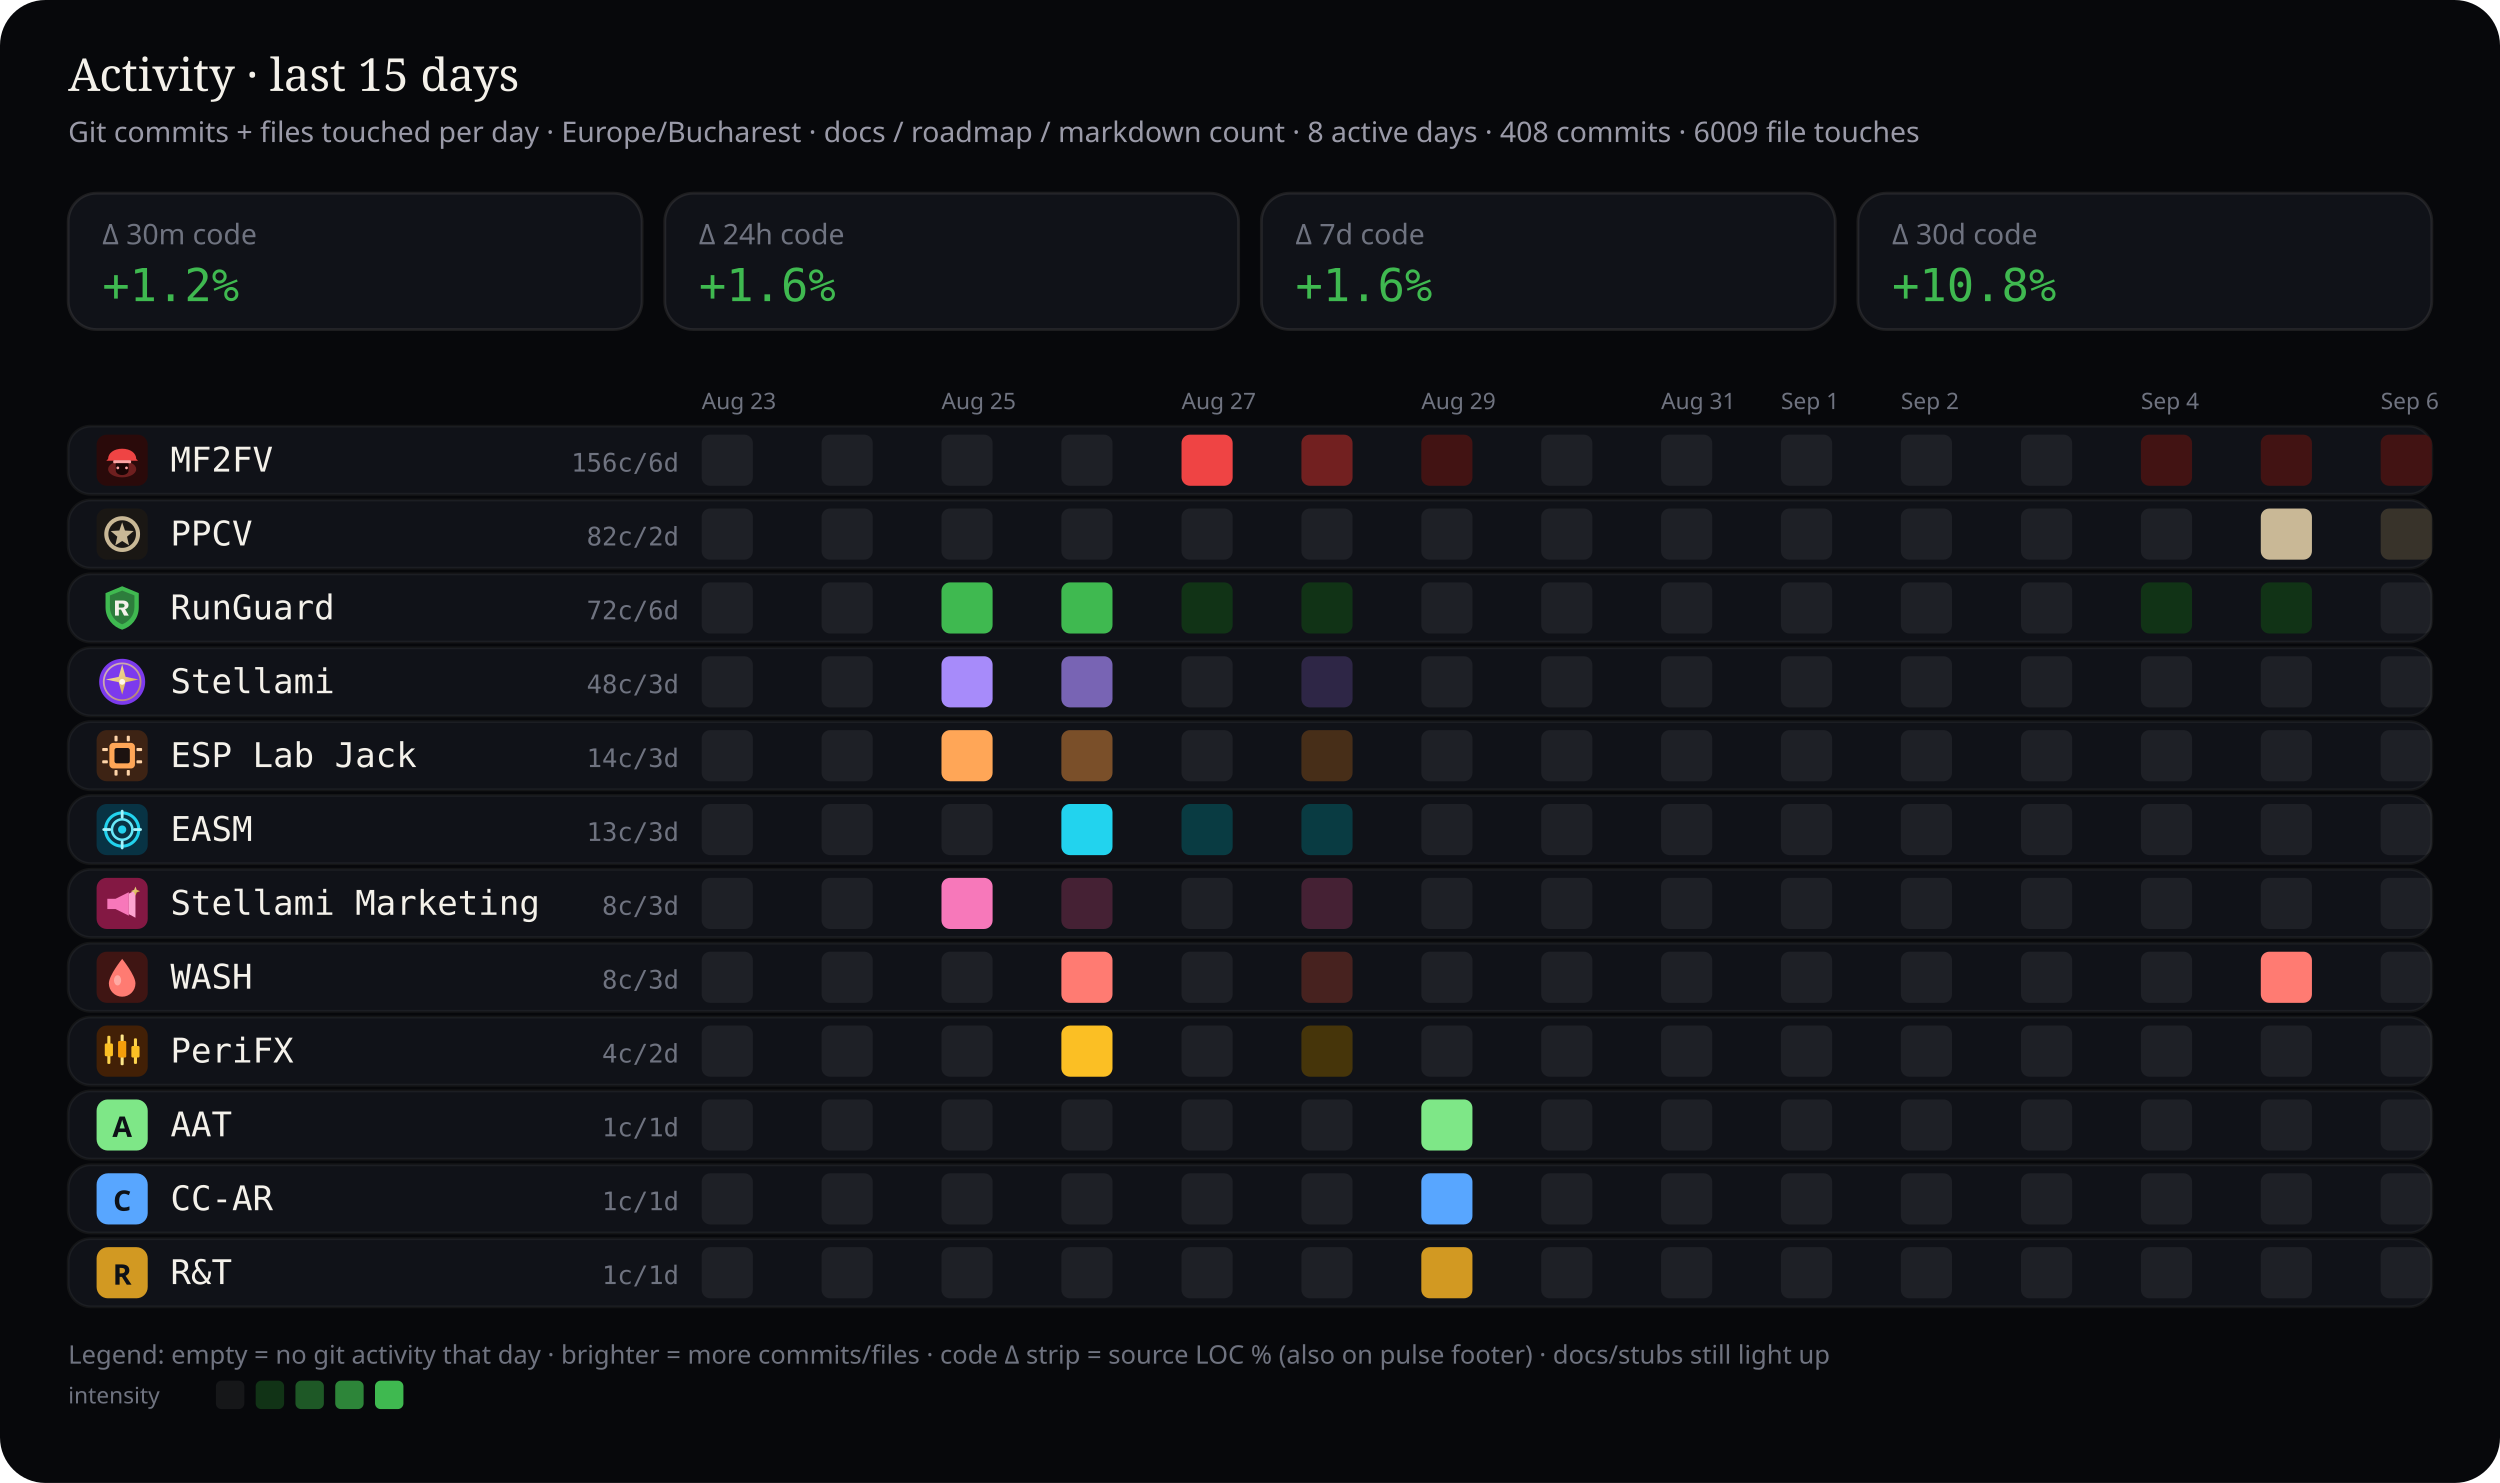
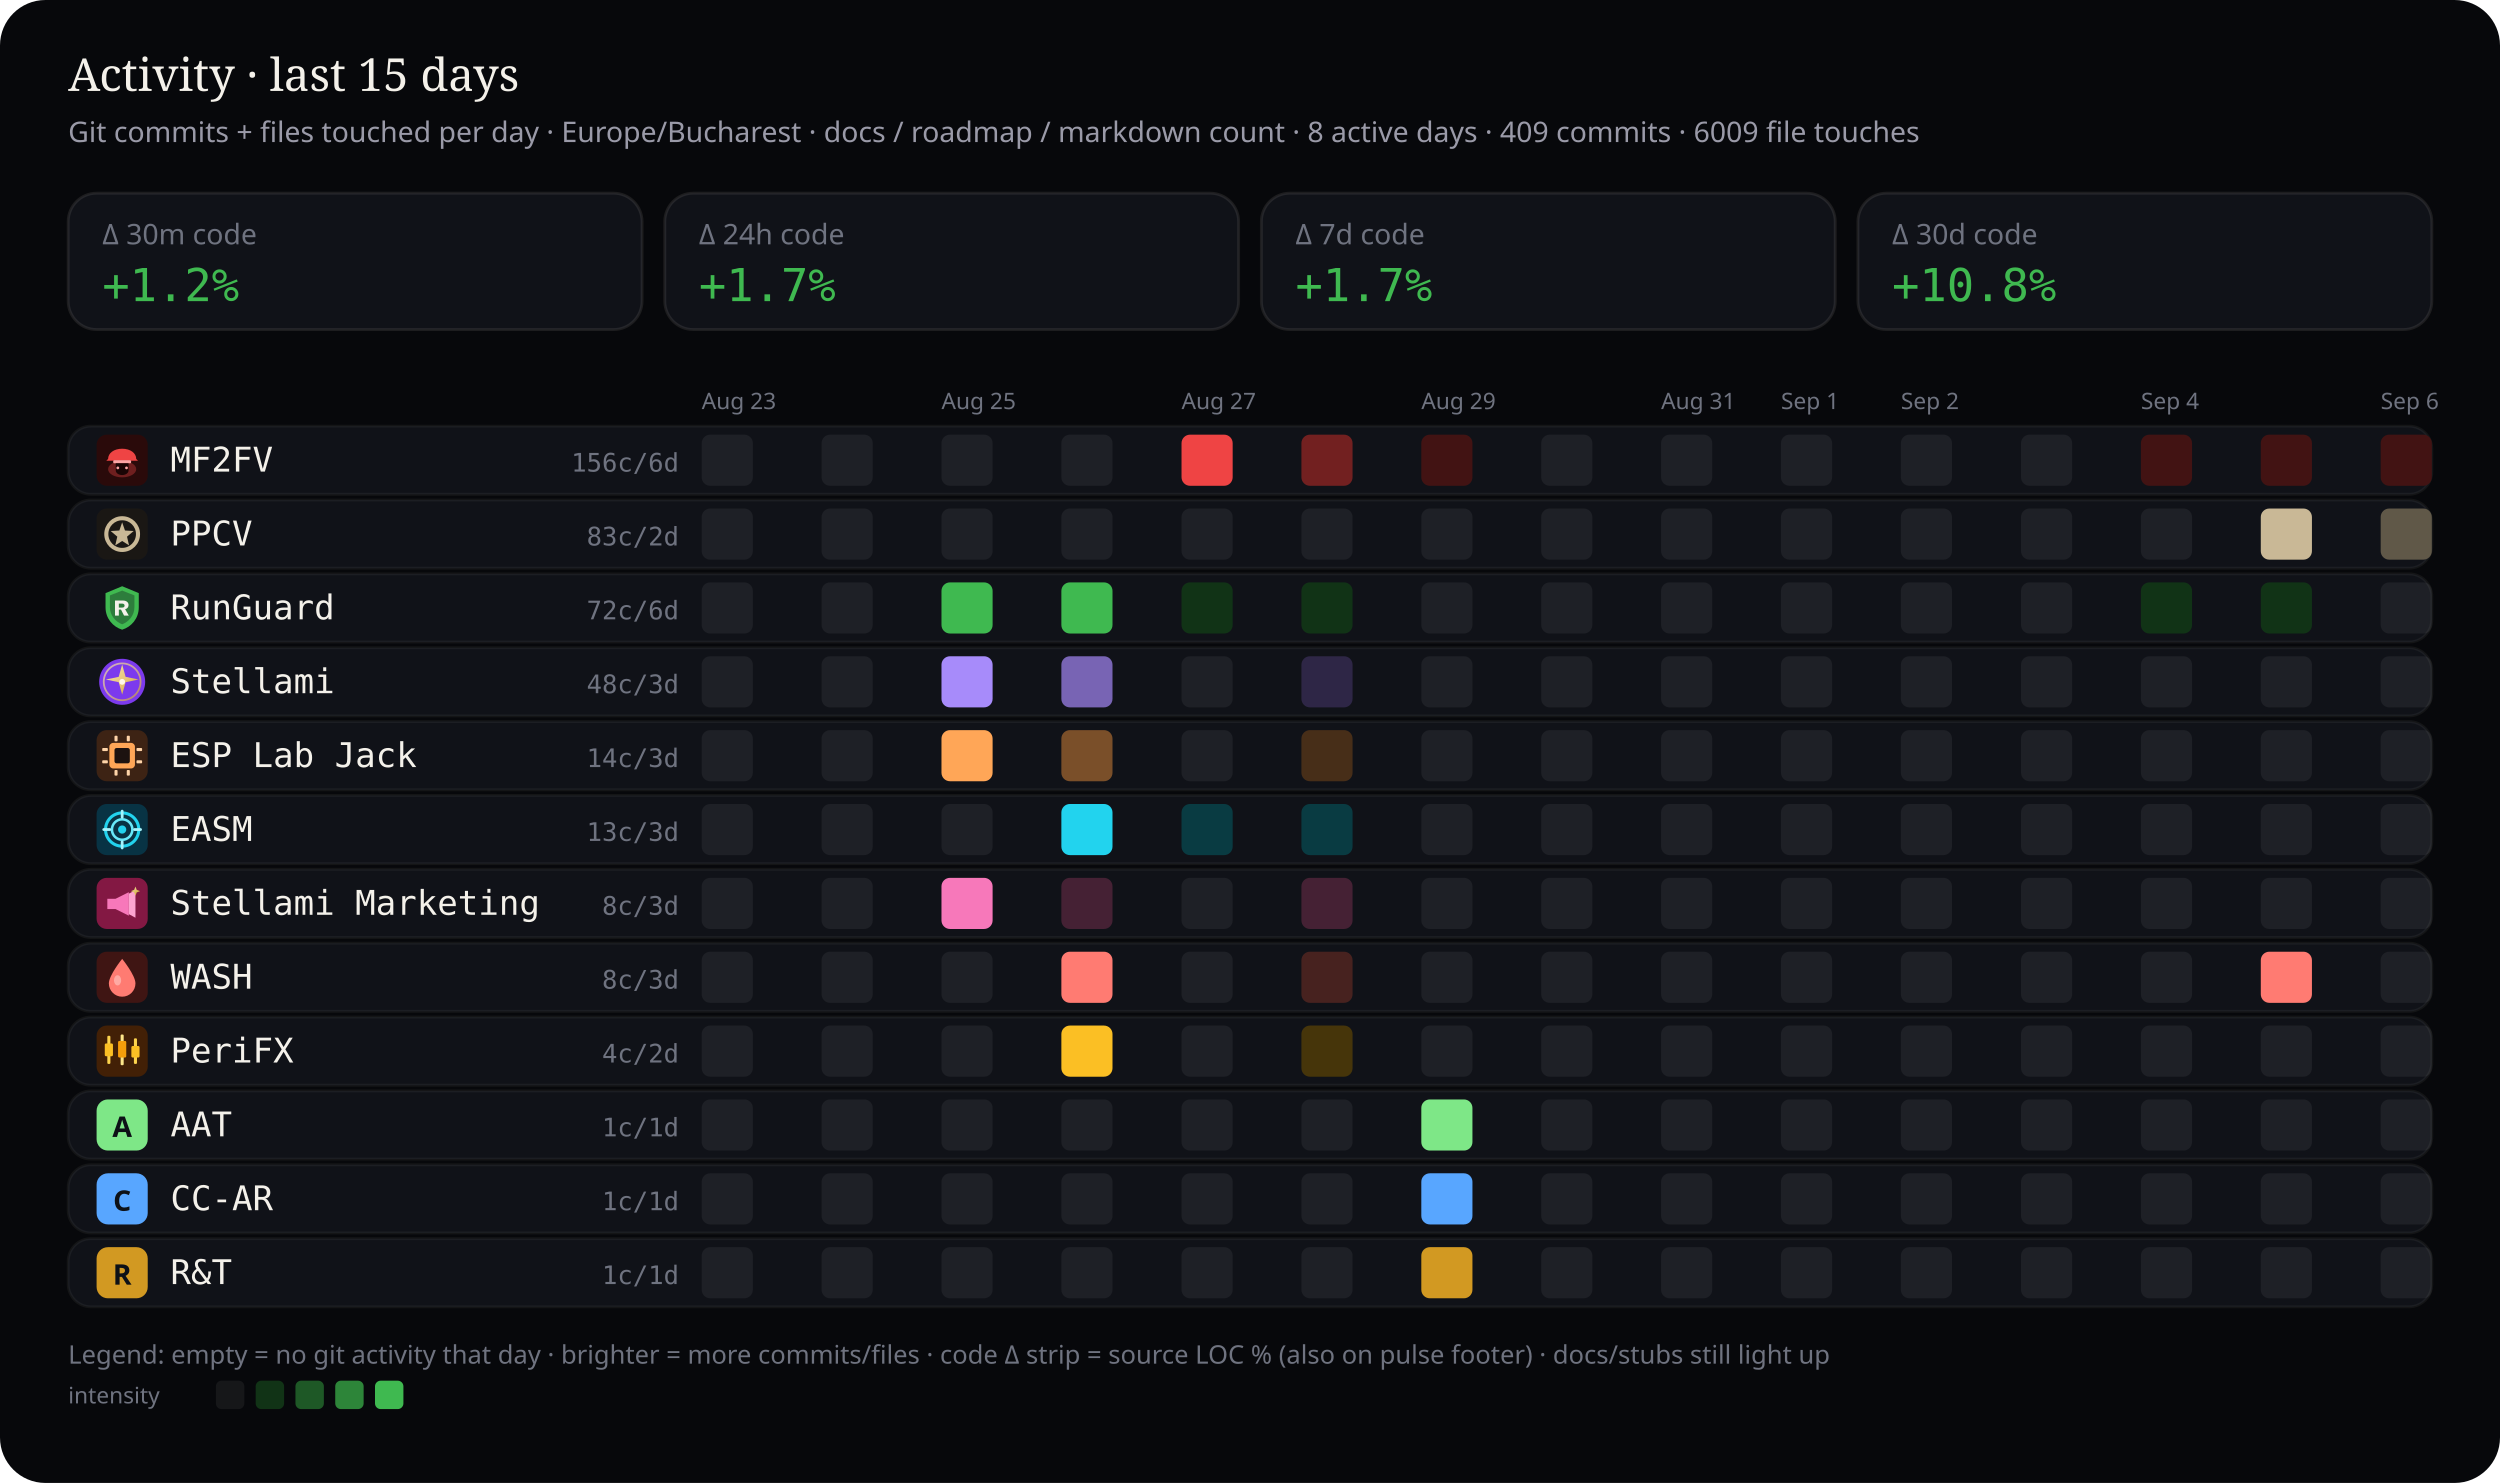
<svg xmlns="http://www.w3.org/2000/svg" viewBox="0 0 880 522" width="880" height="522" role="img" aria-label="Work activity last 15 days by stream — commits and files touched">
  <rect width="880" height="522" rx="16" fill="#07080b" />
  <text x="24" y="32" fill="#f4f1ea" font-size="16" font-family="ui-serif, Georgia, serif">Activity · last 15 days</text>
-   <text x="24" y="50" fill="#9a9aa8" font-size="10" font-family="ui-sans-serif, system-ui, sans-serif">Git commits + files touched per day · Europe/Bucharest · docs / roadmap / markdown count · 8 active days · 408 commits · 6009 file touches</text>
+   <text x="24" y="50" fill="#9a9aa8" font-size="10" font-family="ui-sans-serif, system-ui, sans-serif">Git commits + files touched per day · Europe/Bucharest · docs / roadmap / markdown count · 8 active days · 409 commits · 6009 file touches</text>
  <defs>
    <clipPath id="wc-stream-label">
      <rect x="60.0" y="0" width="132.5" height="522" />
    </clipPath>
  </defs>
  <rect x="24" y="68" width="202" height="48" rx="10" fill="#101218" stroke="rgba(232,228,214,0.10)" />
  <text x="36" y="86" fill="#6f7380" font-size="10" font-family="ui-sans-serif, system-ui, sans-serif">Δ 30m code</text>
  <text x="36" y="106" fill="#3fb950" font-size="16" font-family="ui-monospace, SFMono-Regular, monospace">+1.2%</text>
  <rect x="234" y="68" width="202" height="48" rx="10" fill="#101218" stroke="rgba(232,228,214,0.10)" />
  <text x="246" y="86" fill="#6f7380" font-size="10" font-family="ui-sans-serif, system-ui, sans-serif">Δ 24h code</text>
-   <text x="246" y="106" fill="#3fb950" font-size="16" font-family="ui-monospace, SFMono-Regular, monospace">+1.6%</text>
+   <text x="246" y="106" fill="#3fb950" font-size="16" font-family="ui-monospace, SFMono-Regular, monospace">+1.7%</text>
  <rect x="444" y="68" width="202" height="48" rx="10" fill="#101218" stroke="rgba(232,228,214,0.10)" />
  <text x="456" y="86" fill="#6f7380" font-size="10" font-family="ui-sans-serif, system-ui, sans-serif">Δ 7d code</text>
-   <text x="456" y="106" fill="#3fb950" font-size="16" font-family="ui-monospace, SFMono-Regular, monospace">+1.6%</text>
+   <text x="456" y="106" fill="#3fb950" font-size="16" font-family="ui-monospace, SFMono-Regular, monospace">+1.7%</text>
  <rect x="654" y="68" width="202" height="48" rx="10" fill="#101218" stroke="rgba(232,228,214,0.10)" />
  <text x="666" y="86" fill="#6f7380" font-size="10" font-family="ui-sans-serif, system-ui, sans-serif">Δ 30d code</text>
  <text x="666" y="106" fill="#3fb950" font-size="16" font-family="ui-monospace, SFMono-Regular, monospace">+10.8%</text>
  <text x="247.0" y="144" fill="#6f7380" font-size="8" font-family="ui-sans-serif, system-ui, sans-serif">Aug 23</text>
  <text x="331.4" y="144" fill="#6f7380" font-size="8" font-family="ui-sans-serif, system-ui, sans-serif">Aug 25</text>
  <text x="415.9" y="144" fill="#6f7380" font-size="8" font-family="ui-sans-serif, system-ui, sans-serif">Aug 27</text>
  <text x="500.3" y="144" fill="#6f7380" font-size="8" font-family="ui-sans-serif, system-ui, sans-serif">Aug 29</text>
  <text x="584.7" y="144" fill="#6f7380" font-size="8" font-family="ui-sans-serif, system-ui, sans-serif">Aug 31</text>
  <text x="626.9" y="144" fill="#6f7380" font-size="8" font-family="ui-sans-serif, system-ui, sans-serif">Sep 1</text>
  <text x="669.1" y="144" fill="#6f7380" font-size="8" font-family="ui-sans-serif, system-ui, sans-serif">Sep 2</text>
  <text x="753.6" y="144" fill="#6f7380" font-size="8" font-family="ui-sans-serif, system-ui, sans-serif">Sep 4</text>
  <text x="838.0" y="144" fill="#6f7380" font-size="8" font-family="ui-sans-serif, system-ui, sans-serif">Sep 6</text>
  <rect x="24" y="150" width="832" height="24" rx="8" fill="#101218" stroke="rgba(232,228,214,0.06)" />
  <g id="stream_logo_mf2fv" class="stream_logo" data-stream="mf2fv" transform="translate(34.0,153.0) scale(0.9)" opacity="1.0">
    <rect width="20" height="20" rx="4" fill="#2a0a0a" />
    <ellipse cx="10" cy="13.5" rx="5.5" ry="3.2" fill="#ef4444" opacity=".35" />
    <path fill="#ef4444" d="M4.5 9.5 C4.5 7.2 6.8 5.5 10 5.5 S15.5 7.2 15.5 9.5 L16.2 10.2 H3.8 Z" />
    <rect x="6.5" y="10" width="7" height="1.2" rx="0.4" fill="#fca5a5" />
    <path fill="#1a0505" d="M7.5 11.2 h5 v2.8 c0 1-1.1 1.8-2.5 1.8 s-2.5-.8-2.5-1.8 v-2.8z" />
    <circle cx="8.3" cy="13" r="0.55" fill="#fca5a5" />
    <circle cx="11.7" cy="13" r="0.55" fill="#fca5a5" />
  </g>
  <use class="stream_logo" data-stream="mf2fv" href="#stream_logo_mf2fv" x="34.0" y="153.0" width="18" height="18" opacity="0" />
  <text x="60" y="166" fill="#f4f1ea" font-size="12" font-family="ui-monospace, SFMono-Regular, monospace" clip-path="url(#wc-stream-label)">MF2FV</text>
  <text x="239" y="166" fill="#6f7380" font-size="9" text-anchor="end" font-family="ui-monospace, SFMono-Regular, monospace">156c/6d</text>
  <rect x="247.0" y="153.0" width="18.0" height="18.0" rx="3" fill="rgba(255,255,255,0.06)" />
  <rect x="289.2" y="153.0" width="18.0" height="18.0" rx="3" fill="rgba(255,255,255,0.06)" />
  <rect x="331.4" y="153.0" width="18.0" height="18.0" rx="3" fill="rgba(255,255,255,0.06)" />
  <rect x="373.6" y="153.0" width="18.0" height="18.0" rx="3" fill="rgba(255,255,255,0.06)" />
  <rect x="415.9" y="153.0" width="18.0" height="18.0" rx="3" fill="#ef4444" />
  <rect x="458.1" y="153.0" width="18.0" height="18.0" rx="3" fill="#722020" />
  <rect x="500.3" y="153.0" width="18.0" height="18.0" rx="3" fill="#421313" />
  <rect x="542.5" y="153.0" width="18.0" height="18.0" rx="3" fill="rgba(255,255,255,0.06)" />
  <rect x="584.7" y="153.0" width="18.0" height="18.0" rx="3" fill="rgba(255,255,255,0.06)" />
  <rect x="626.9" y="153.0" width="18.0" height="18.0" rx="3" fill="rgba(255,255,255,0.06)" />
  <rect x="669.1" y="153.0" width="18.0" height="18.0" rx="3" fill="rgba(255,255,255,0.06)" />
  <rect x="711.4" y="153.0" width="18.0" height="18.0" rx="3" fill="rgba(255,255,255,0.06)" />
  <rect x="753.6" y="153.0" width="18.0" height="18.0" rx="3" fill="#421313" />
  <rect x="795.8" y="153.0" width="18.0" height="18.0" rx="3" fill="#421313" />
  <rect x="838.0" y="153.0" width="18.0" height="18.0" rx="3" fill="#421313" />
  <rect x="24" y="176" width="832" height="24" rx="8" fill="#101218" stroke="rgba(232,228,214,0.06)" />
  <g id="stream_logo_ppcv" class="stream_logo" data-stream="ppcv" transform="translate(34.0,179.0) scale(0.9)" opacity="1.0">
    <rect width="20" height="20" rx="4" fill="#1a1714" />
    <circle cx="10" cy="10" r="6.2" fill="none" stroke="#c9b896" stroke-width="1.6" />
    <path fill="#c9b896" d="M10 5.4 L11.1 8.6 L14.5 8.8 L11.9 11 L12.7 14.4 L10 12.7 L7.3 14.4 L8.1 11 L5.5 8.8 L8.9 8.6 Z" />
  </g>
  <use class="stream_logo" data-stream="ppcv" href="#stream_logo_ppcv" x="34.0" y="179.0" width="18" height="18" opacity="0" />
  <text x="60" y="192" fill="#f4f1ea" font-size="12" font-family="ui-monospace, SFMono-Regular, monospace" clip-path="url(#wc-stream-label)">PPCV</text>
-   <text x="239" y="192" fill="#6f7380" font-size="9" text-anchor="end" font-family="ui-monospace, SFMono-Regular, monospace">82c/2d</text>
+   <text x="239" y="192" fill="#6f7380" font-size="9" text-anchor="end" font-family="ui-monospace, SFMono-Regular, monospace">83c/2d</text>
  <rect x="247.0" y="179.0" width="18.0" height="18.0" rx="3" fill="rgba(255,255,255,0.06)" />
  <rect x="289.2" y="179.0" width="18.0" height="18.0" rx="3" fill="rgba(255,255,255,0.06)" />
  <rect x="331.4" y="179.0" width="18.0" height="18.0" rx="3" fill="rgba(255,255,255,0.06)" />
  <rect x="373.6" y="179.0" width="18.0" height="18.0" rx="3" fill="rgba(255,255,255,0.06)" />
  <rect x="415.9" y="179.0" width="18.0" height="18.0" rx="3" fill="rgba(255,255,255,0.06)" />
  <rect x="458.1" y="179.0" width="18.0" height="18.0" rx="3" fill="rgba(255,255,255,0.06)" />
  <rect x="500.3" y="179.0" width="18.0" height="18.0" rx="3" fill="rgba(255,255,255,0.06)" />
  <rect x="542.5" y="179.0" width="18.0" height="18.0" rx="3" fill="rgba(255,255,255,0.06)" />
  <rect x="584.7" y="179.0" width="18.0" height="18.0" rx="3" fill="rgba(255,255,255,0.06)" />
  <rect x="626.9" y="179.0" width="18.0" height="18.0" rx="3" fill="rgba(255,255,255,0.06)" />
  <rect x="669.1" y="179.0" width="18.0" height="18.0" rx="3" fill="rgba(255,255,255,0.06)" />
  <rect x="711.4" y="179.0" width="18.0" height="18.0" rx="3" fill="rgba(255,255,255,0.06)" />
  <rect x="753.6" y="179.0" width="18.0" height="18.0" rx="3" fill="rgba(255,255,255,0.06)" />
  <rect x="795.8" y="179.0" width="18.0" height="18.0" rx="3" fill="#c9b896" />
-   <rect x="838.0" y="179.0" width="18.0" height="18.0" rx="3" fill="#38332a" />
+   <rect x="838.0" y="179.0" width="18.0" height="18.0" rx="3" fill="#605848" />
  <rect x="24" y="202" width="832" height="24" rx="8" fill="#101218" stroke="rgba(232,228,214,0.06)" />
  <g id="stream_logo_runguard" class="stream_logo" data-stream="runguard" transform="translate(34.0,205.0) scale(0.9)" opacity="1.0">
    <path fill="#3fb950" d="M10 1.5 L16.5 4.2 V9.8 C16.5 14.1 13.6 17.4 10 18.5 C6.4 17.4 3.5 14.1 3.5 9.8 V4.2 Z" />
    <path fill="#0d1117" fill-opacity=".35" d="M10 3.2 L14.8 5.1 V9.7 C14.8 12.9 12.6 15.4 10 16.4 C7.4 15.4 5.2 12.9 5.2 9.7 V5.1 Z" />
    <path fill="#f4f1ea" d="M7.2 7.1h3.1c1.35 0 2.2.7 2.2 1.75 0 .85-.5 1.45-1.35 1.65L12.6 13h-1.85l-1.2-2.35H8.7V13H7.2V7.1zm1.5 1.2v1.55h1.35c.55 0 .9-.28.9-.75s-.35-.8-.9-.8H8.7z" />
  </g>
  <use class="stream_logo" data-stream="runguard" href="#stream_logo_runguard" x="34.0" y="205.0" width="18" height="18" opacity="0" />
  <text x="60" y="218" fill="#f4f1ea" font-size="12" font-family="ui-monospace, SFMono-Regular, monospace" clip-path="url(#wc-stream-label)">RunGuard</text>
  <text x="239" y="218" fill="#6f7380" font-size="9" text-anchor="end" font-family="ui-monospace, SFMono-Regular, monospace">72c/6d</text>
  <rect x="247.0" y="205.0" width="18.0" height="18.0" rx="3" fill="rgba(255,255,255,0.06)" />
  <rect x="289.2" y="205.0" width="18.0" height="18.0" rx="3" fill="rgba(255,255,255,0.06)" />
  <rect x="331.4" y="205.0" width="18.0" height="18.0" rx="3" fill="#3fb950" />
  <rect x="373.6" y="205.0" width="18.0" height="18.0" rx="3" fill="#3fb950" />
  <rect x="415.9" y="205.0" width="18.0" height="18.0" rx="3" fill="#113316" />
  <rect x="458.1" y="205.0" width="18.0" height="18.0" rx="3" fill="#113316" />
  <rect x="500.3" y="205.0" width="18.0" height="18.0" rx="3" fill="rgba(255,255,255,0.06)" />
  <rect x="542.5" y="205.0" width="18.0" height="18.0" rx="3" fill="rgba(255,255,255,0.06)" />
  <rect x="584.7" y="205.0" width="18.0" height="18.0" rx="3" fill="rgba(255,255,255,0.06)" />
  <rect x="626.9" y="205.0" width="18.0" height="18.0" rx="3" fill="rgba(255,255,255,0.06)" />
  <rect x="669.1" y="205.0" width="18.0" height="18.0" rx="3" fill="rgba(255,255,255,0.06)" />
  <rect x="711.4" y="205.0" width="18.0" height="18.0" rx="3" fill="rgba(255,255,255,0.06)" />
  <rect x="753.6" y="205.0" width="18.0" height="18.0" rx="3" fill="#113316" />
  <rect x="795.8" y="205.0" width="18.0" height="18.0" rx="3" fill="#113316" />
  <rect x="838.0" y="205.0" width="18.0" height="18.0" rx="3" fill="rgba(255,255,255,0.06)" />
  <rect x="24" y="228" width="832" height="24" rx="8" fill="#101218" stroke="rgba(232,228,214,0.06)" />
  <g id="stream_logo_stellami" class="stream_logo" data-stream="stellami" transform="translate(34.0,231.0) scale(0.9)" opacity="1.0">
    <defs>
      <linearGradient id="stream_logo_stellami-stellami-gold" x1="0%" y1="0%" x2="100%" y2="100%">
        <stop offset="0%" stop-color="#f5e6a8" />
        <stop offset="55%" stop-color="#e8c57a" />
        <stop offset="100%" stop-color="#c9a227" />
      </linearGradient>
    </defs>
    <circle cx="10" cy="10" r="9" fill="#7c3aed" />
    <circle cx="10" cy="10" r="7.2" fill="none" stroke="url(#stream_logo_stellami-stellami-gold)" stroke-width="0.7" opacity=".7" />
    <path fill="url(#stream_logo_stellami-stellami-gold)" d="M10 3.2 L11.35 8.05 L16.4 9.1 L11.35 10.15 L10 15 L8.65 10.15 L3.6 9.1 L8.65 8.05 Z" />
    <circle cx="10" cy="10" r="1.15" fill="#fff8e8" />
  </g>
  <use class="stream_logo" data-stream="stellami" href="#stream_logo_stellami" x="34.0" y="231.0" width="18" height="18" opacity="0" />
  <text x="60" y="244" fill="#f4f1ea" font-size="12" font-family="ui-monospace, SFMono-Regular, monospace" clip-path="url(#wc-stream-label)">Stellami</text>
  <text x="239" y="244" fill="#6f7380" font-size="9" text-anchor="end" font-family="ui-monospace, SFMono-Regular, monospace">48c/3d</text>
  <rect x="247.0" y="231.0" width="18.0" height="18.0" rx="3" fill="rgba(255,255,255,0.06)" />
  <rect x="289.2" y="231.0" width="18.0" height="18.0" rx="3" fill="rgba(255,255,255,0.06)" />
  <rect x="331.4" y="231.0" width="18.0" height="18.0" rx="3" fill="#a78bfa" />
  <rect x="373.6" y="231.0" width="18.0" height="18.0" rx="3" fill="#7864b4" />
  <rect x="415.9" y="231.0" width="18.0" height="18.0" rx="3" fill="rgba(255,255,255,0.06)" />
  <rect x="458.1" y="231.0" width="18.0" height="18.0" rx="3" fill="#2e2646" />
  <rect x="500.3" y="231.0" width="18.0" height="18.0" rx="3" fill="rgba(255,255,255,0.06)" />
  <rect x="542.5" y="231.0" width="18.0" height="18.0" rx="3" fill="rgba(255,255,255,0.06)" />
  <rect x="584.7" y="231.0" width="18.0" height="18.0" rx="3" fill="rgba(255,255,255,0.06)" />
  <rect x="626.9" y="231.0" width="18.0" height="18.0" rx="3" fill="rgba(255,255,255,0.06)" />
  <rect x="669.1" y="231.0" width="18.0" height="18.0" rx="3" fill="rgba(255,255,255,0.06)" />
  <rect x="711.4" y="231.0" width="18.0" height="18.0" rx="3" fill="rgba(255,255,255,0.06)" />
  <rect x="753.6" y="231.0" width="18.0" height="18.0" rx="3" fill="rgba(255,255,255,0.06)" />
  <rect x="795.8" y="231.0" width="18.0" height="18.0" rx="3" fill="rgba(255,255,255,0.06)" />
  <rect x="838.0" y="231.0" width="18.0" height="18.0" rx="3" fill="rgba(255,255,255,0.06)" />
  <rect x="24" y="254" width="832" height="24" rx="8" fill="#101218" stroke="rgba(232,228,214,0.06)" />
  <g id="stream_logo_esp-lab-jack" class="stream_logo" data-stream="esp-lab-jack" transform="translate(34.0,257.0) scale(0.9)" opacity="1.0">
    <rect width="20" height="20" rx="4" fill="#3d2314" />
    <rect x="5" y="5" width="10" height="10" rx="1.5" fill="#ffa657" />
    <rect x="7" y="7" width="6" height="6" rx="0.8" fill="#1c1210" />
    <rect x="2.2" y="7" width="2.2" height="1.2" rx="0.3" fill="#ffd4a8" />
    <rect x="2.2" y="11.8" width="2.2" height="1.2" rx="0.3" fill="#ffd4a8" />
    <rect x="15.6" y="7" width="2.2" height="1.2" rx="0.3" fill="#ffd4a8" />
    <rect x="15.6" y="11.8" width="2.2" height="1.2" rx="0.3" fill="#ffd4a8" />
    <rect x="7" y="2.2" width="1.2" height="2.2" rx="0.3" fill="#ffd4a8" />
    <rect x="11.8" y="2.2" width="1.2" height="2.2" rx="0.3" fill="#ffd4a8" />
    <rect x="7" y="15.6" width="1.2" height="2.2" rx="0.3" fill="#ffd4a8" />
    <rect x="11.8" y="15.6" width="1.2" height="2.2" rx="0.3" fill="#ffd4a8" />
  </g>
  <use class="stream_logo" data-stream="esp-lab-jack" href="#stream_logo_esp-lab-jack" x="34.0" y="257.0" width="18" height="18" opacity="0" />
  <text x="60" y="270" fill="#f4f1ea" font-size="12" font-family="ui-monospace, SFMono-Regular, monospace" clip-path="url(#wc-stream-label)">ESP Lab Jack</text>
  <text x="239" y="270" fill="#6f7380" font-size="9" text-anchor="end" font-family="ui-monospace, SFMono-Regular, monospace">14c/3d</text>
  <rect x="247.0" y="257.0" width="18.0" height="18.0" rx="3" fill="rgba(255,255,255,0.06)" />
  <rect x="289.2" y="257.0" width="18.0" height="18.0" rx="3" fill="rgba(255,255,255,0.06)" />
  <rect x="331.4" y="257.0" width="18.0" height="18.0" rx="3" fill="#ffa657" />
  <rect x="373.6" y="257.0" width="18.0" height="18.0" rx="3" fill="#7a4f29" />
  <rect x="415.9" y="257.0" width="18.0" height="18.0" rx="3" fill="rgba(255,255,255,0.06)" />
  <rect x="458.1" y="257.0" width="18.0" height="18.0" rx="3" fill="#472e18" />
  <rect x="500.3" y="257.0" width="18.0" height="18.0" rx="3" fill="rgba(255,255,255,0.06)" />
  <rect x="542.5" y="257.0" width="18.0" height="18.0" rx="3" fill="rgba(255,255,255,0.06)" />
  <rect x="584.7" y="257.0" width="18.0" height="18.0" rx="3" fill="rgba(255,255,255,0.06)" />
  <rect x="626.9" y="257.0" width="18.0" height="18.0" rx="3" fill="rgba(255,255,255,0.06)" />
  <rect x="669.1" y="257.0" width="18.0" height="18.0" rx="3" fill="rgba(255,255,255,0.06)" />
  <rect x="711.4" y="257.0" width="18.0" height="18.0" rx="3" fill="rgba(255,255,255,0.06)" />
  <rect x="753.6" y="257.0" width="18.0" height="18.0" rx="3" fill="rgba(255,255,255,0.06)" />
  <rect x="795.8" y="257.0" width="18.0" height="18.0" rx="3" fill="rgba(255,255,255,0.06)" />
  <rect x="838.0" y="257.0" width="18.0" height="18.0" rx="3" fill="rgba(255,255,255,0.06)" />
  <rect x="24" y="280" width="832" height="24" rx="8" fill="#101218" stroke="rgba(232,228,214,0.06)" />
  <g id="stream_logo_easm" class="stream_logo" data-stream="easm" transform="translate(34.0,283.0) scale(0.9)" opacity="1.0">
    <rect width="20" height="20" rx="4" fill="#083344" />
    <circle cx="10" cy="10" r="6.5" fill="none" stroke="#22d3ee" stroke-width="1.2" />
    <circle cx="10" cy="10" r="4" fill="none" stroke="#67e8f9" stroke-width="1" />
    <circle cx="10" cy="10" r="1.6" fill="#22d3ee" />
    <path d="M10 2.8 V5.2 M10 14.8 V17.2 M2.8 10 H5.2 M14.8 10 H17.2" stroke="#a5f3fc" stroke-width="1.1" stroke-linecap="round" />
  </g>
  <use class="stream_logo" data-stream="easm" href="#stream_logo_easm" x="34.0" y="283.0" width="18" height="18" opacity="0" />
  <text x="60" y="296" fill="#f4f1ea" font-size="12" font-family="ui-monospace, SFMono-Regular, monospace" clip-path="url(#wc-stream-label)">EASM</text>
  <text x="239" y="296" fill="#6f7380" font-size="9" text-anchor="end" font-family="ui-monospace, SFMono-Regular, monospace">13c/3d</text>
  <rect x="247.0" y="283.0" width="18.0" height="18.0" rx="3" fill="rgba(255,255,255,0.06)" />
  <rect x="289.2" y="283.0" width="18.0" height="18.0" rx="3" fill="rgba(255,255,255,0.06)" />
  <rect x="331.4" y="283.0" width="18.0" height="18.0" rx="3" fill="rgba(255,255,255,0.06)" />
  <rect x="373.6" y="283.0" width="18.0" height="18.0" rx="3" fill="#22d3ee" />
  <rect x="415.9" y="283.0" width="18.0" height="18.0" rx="3" fill="#093b42" />
  <rect x="458.1" y="283.0" width="18.0" height="18.0" rx="3" fill="#093b42" />
  <rect x="500.3" y="283.0" width="18.0" height="18.0" rx="3" fill="rgba(255,255,255,0.06)" />
  <rect x="542.5" y="283.0" width="18.0" height="18.0" rx="3" fill="rgba(255,255,255,0.06)" />
  <rect x="584.7" y="283.0" width="18.0" height="18.0" rx="3" fill="rgba(255,255,255,0.06)" />
  <rect x="626.9" y="283.0" width="18.0" height="18.0" rx="3" fill="rgba(255,255,255,0.06)" />
  <rect x="669.1" y="283.0" width="18.0" height="18.0" rx="3" fill="rgba(255,255,255,0.06)" />
  <rect x="711.4" y="283.0" width="18.0" height="18.0" rx="3" fill="rgba(255,255,255,0.06)" />
  <rect x="753.6" y="283.0" width="18.0" height="18.0" rx="3" fill="rgba(255,255,255,0.06)" />
  <rect x="795.8" y="283.0" width="18.0" height="18.0" rx="3" fill="rgba(255,255,255,0.06)" />
  <rect x="838.0" y="283.0" width="18.0" height="18.0" rx="3" fill="rgba(255,255,255,0.06)" />
  <rect x="24" y="306" width="832" height="24" rx="8" fill="#101218" stroke="rgba(232,228,214,0.06)" />
  <g id="stream_logo_stellami-marketing" class="stream_logo" data-stream="stellami-marketing" transform="translate(34.0,309.0) scale(0.9)" opacity="1.0">
    <defs>
      <linearGradient id="stream_logo_stellami-marketing-smkt-gold" x1="0%" y1="0%" x2="100%" y2="100%">
        <stop offset="0%" stop-color="#f5e6a8" />
        <stop offset="100%" stop-color="#c9a227" />
      </linearGradient>
    </defs>
    <rect width="20" height="20" rx="4" fill="#831843" />
    <path fill="#f778ba" d="M4.2 8.2h3.2l5.2-2.6v9.2l-5.2-2.6H4.2z" />
    <path fill="#fda4d0" d="M12.6 6.2l2.6-1.4v10.8l-2.6-1.4z" />
    <path fill="url(#stream_logo_stellami-marketing-smkt-gold)" d="M15.2 3.4 L15.7 4.7 L17 5.2 L15.7 5.7 L15.2 7 L14.7 5.7 L13.4 5.2 L14.7 4.7 Z" />
  </g>
  <use class="stream_logo" data-stream="stellami-marketing" href="#stream_logo_stellami-marketing" x="34.0" y="309.0" width="18" height="18" opacity="0" />
  <text x="60" y="322" fill="#f4f1ea" font-size="12" font-family="ui-monospace, SFMono-Regular, monospace" clip-path="url(#wc-stream-label)">Stellami Marketing</text>
  <text x="239" y="322" fill="#6f7380" font-size="9" text-anchor="end" font-family="ui-monospace, SFMono-Regular, monospace">8c/3d</text>
  <rect x="247.0" y="309.0" width="18.0" height="18.0" rx="3" fill="rgba(255,255,255,0.06)" />
  <rect x="289.2" y="309.0" width="18.0" height="18.0" rx="3" fill="rgba(255,255,255,0.06)" />
  <rect x="331.4" y="309.0" width="18.0" height="18.0" rx="3" fill="#f778ba" />
  <rect x="373.6" y="309.0" width="18.0" height="18.0" rx="3" fill="#452134" />
  <rect x="415.9" y="309.0" width="18.0" height="18.0" rx="3" fill="rgba(255,255,255,0.06)" />
  <rect x="458.1" y="309.0" width="18.0" height="18.0" rx="3" fill="#452134" />
  <rect x="500.3" y="309.0" width="18.0" height="18.0" rx="3" fill="rgba(255,255,255,0.06)" />
  <rect x="542.5" y="309.0" width="18.0" height="18.0" rx="3" fill="rgba(255,255,255,0.06)" />
  <rect x="584.7" y="309.0" width="18.0" height="18.0" rx="3" fill="rgba(255,255,255,0.06)" />
  <rect x="626.9" y="309.0" width="18.0" height="18.0" rx="3" fill="rgba(255,255,255,0.06)" />
  <rect x="669.1" y="309.0" width="18.0" height="18.0" rx="3" fill="rgba(255,255,255,0.06)" />
  <rect x="711.4" y="309.0" width="18.0" height="18.0" rx="3" fill="rgba(255,255,255,0.06)" />
  <rect x="753.6" y="309.0" width="18.0" height="18.0" rx="3" fill="rgba(255,255,255,0.06)" />
  <rect x="795.8" y="309.0" width="18.0" height="18.0" rx="3" fill="rgba(255,255,255,0.06)" />
  <rect x="838.0" y="309.0" width="18.0" height="18.0" rx="3" fill="rgba(255,255,255,0.06)" />
  <rect x="24" y="332" width="832" height="24" rx="8" fill="#101218" stroke="rgba(232,228,214,0.06)" />
  <g id="stream_logo_wash" class="stream_logo" data-stream="wash" transform="translate(34.0,335.0) scale(0.9)" opacity="1.0">
    <rect width="20" height="20" rx="4" fill="#3f1513" />
    <path fill="#ff7b72" d="M10 2.8 C10 2.8 15.2 9.2 15.2 12.4 A5.2 5.2 0 0 1 4.8 12.4 C4.8 9.2 10 2.8 10 2.8 Z" />
    <ellipse cx="8.2" cy="11.2" rx="1.4" ry="2" fill="#ffd0cc" opacity=".55" />
  </g>
  <use class="stream_logo" data-stream="wash" href="#stream_logo_wash" x="34.0" y="335.0" width="18" height="18" opacity="0" />
  <text x="60" y="348" fill="#f4f1ea" font-size="12" font-family="ui-monospace, SFMono-Regular, monospace" clip-path="url(#wc-stream-label)">WASH</text>
  <text x="239" y="348" fill="#6f7380" font-size="9" text-anchor="end" font-family="ui-monospace, SFMono-Regular, monospace">8c/3d</text>
  <rect x="247.0" y="335.0" width="18.0" height="18.0" rx="3" fill="rgba(255,255,255,0.06)" />
  <rect x="289.2" y="335.0" width="18.0" height="18.0" rx="3" fill="rgba(255,255,255,0.06)" />
  <rect x="331.4" y="335.0" width="18.0" height="18.0" rx="3" fill="rgba(255,255,255,0.06)" />
  <rect x="373.6" y="335.0" width="18.0" height="18.0" rx="3" fill="#ff7b72" />
  <rect x="415.9" y="335.0" width="18.0" height="18.0" rx="3" fill="rgba(255,255,255,0.06)" />
  <rect x="458.1" y="335.0" width="18.0" height="18.0" rx="3" fill="#47221f" />
  <rect x="500.3" y="335.0" width="18.0" height="18.0" rx="3" fill="rgba(255,255,255,0.06)" />
  <rect x="542.5" y="335.0" width="18.0" height="18.0" rx="3" fill="rgba(255,255,255,0.06)" />
  <rect x="584.7" y="335.0" width="18.0" height="18.0" rx="3" fill="rgba(255,255,255,0.06)" />
  <rect x="626.9" y="335.0" width="18.0" height="18.0" rx="3" fill="rgba(255,255,255,0.06)" />
  <rect x="669.1" y="335.0" width="18.0" height="18.0" rx="3" fill="rgba(255,255,255,0.06)" />
  <rect x="711.4" y="335.0" width="18.0" height="18.0" rx="3" fill="rgba(255,255,255,0.06)" />
  <rect x="753.6" y="335.0" width="18.0" height="18.0" rx="3" fill="rgba(255,255,255,0.06)" />
  <rect x="795.8" y="335.0" width="18.0" height="18.0" rx="3" fill="#ff7b72" />
  <rect x="838.0" y="335.0" width="18.0" height="18.0" rx="3" fill="rgba(255,255,255,0.06)" />
  <rect x="24" y="358" width="832" height="24" rx="8" fill="#101218" stroke="rgba(232,228,214,0.06)" />
  <g id="stream_logo_peri" class="stream_logo" data-stream="peri" transform="translate(34.0,361.0) scale(0.9)" opacity="1.0">
    <rect width="20" height="20" rx="4" fill="#422006" />
    <rect x="4.2" y="4" width="1.2" height="11" rx="0.4" fill="#fcd34d" />
    <rect x="3.2" y="7" width="3.2" height="5" rx="0.5" fill="#fbbf24" />
    <rect x="9.4" y="3.5" width="1.2" height="12" rx="0.4" fill="#fde68a" />
    <rect x="8.4" y="6" width="3.2" height="6.5" rx="0.5" fill="#f59e0b" />
    <rect x="14.6" y="5" width="1.2" height="10" rx="0.4" fill="#fcd34d" />
    <rect x="13.6" y="8" width="3.2" height="4.5" rx="0.5" fill="#fbbf24" />
  </g>
  <use class="stream_logo" data-stream="peri" href="#stream_logo_peri" x="34.0" y="361.0" width="18" height="18" opacity="0" />
  <text x="60" y="374" fill="#f4f1ea" font-size="12" font-family="ui-monospace, SFMono-Regular, monospace" clip-path="url(#wc-stream-label)">PeriFX</text>
  <text x="239" y="374" fill="#6f7380" font-size="9" text-anchor="end" font-family="ui-monospace, SFMono-Regular, monospace">4c/2d</text>
  <rect x="247.0" y="361.0" width="18.0" height="18.0" rx="3" fill="rgba(255,255,255,0.06)" />
  <rect x="289.2" y="361.0" width="18.0" height="18.0" rx="3" fill="rgba(255,255,255,0.06)" />
  <rect x="331.4" y="361.0" width="18.0" height="18.0" rx="3" fill="rgba(255,255,255,0.06)" />
  <rect x="373.6" y="361.0" width="18.0" height="18.0" rx="3" fill="#fbbf24" />
  <rect x="415.9" y="361.0" width="18.0" height="18.0" rx="3" fill="rgba(255,255,255,0.06)" />
  <rect x="458.1" y="361.0" width="18.0" height="18.0" rx="3" fill="#46350a" />
  <rect x="500.3" y="361.0" width="18.0" height="18.0" rx="3" fill="rgba(255,255,255,0.06)" />
  <rect x="542.5" y="361.0" width="18.0" height="18.0" rx="3" fill="rgba(255,255,255,0.06)" />
  <rect x="584.7" y="361.0" width="18.0" height="18.0" rx="3" fill="rgba(255,255,255,0.06)" />
  <rect x="626.9" y="361.0" width="18.0" height="18.0" rx="3" fill="rgba(255,255,255,0.06)" />
  <rect x="669.1" y="361.0" width="18.0" height="18.0" rx="3" fill="rgba(255,255,255,0.06)" />
  <rect x="711.4" y="361.0" width="18.0" height="18.0" rx="3" fill="rgba(255,255,255,0.06)" />
  <rect x="753.6" y="361.0" width="18.0" height="18.0" rx="3" fill="rgba(255,255,255,0.06)" />
  <rect x="795.8" y="361.0" width="18.0" height="18.0" rx="3" fill="rgba(255,255,255,0.06)" />
  <rect x="838.0" y="361.0" width="18.0" height="18.0" rx="3" fill="rgba(255,255,255,0.06)" />
  <rect x="24" y="384" width="832" height="24" rx="8" fill="#101218" stroke="rgba(232,228,214,0.06)" />
  <g id="stream_logo_aat" class="stream_logo" data-stream="aat" opacity="1.0">
    <rect x="34.0" y="387.0" width="18" height="18" rx="4" fill="#7ee787" />
    <text x="43.0" y="400.2" text-anchor="middle" fill="#0d1117" font-size="10" font-family="ui-sans-serif, system-ui, sans-serif" font-weight="700">A</text>
  </g>
  <text x="60" y="400" fill="#f4f1ea" font-size="12" font-family="ui-monospace, SFMono-Regular, monospace" clip-path="url(#wc-stream-label)">AAT</text>
  <text x="239" y="400" fill="#6f7380" font-size="9" text-anchor="end" font-family="ui-monospace, SFMono-Regular, monospace">1c/1d</text>
  <rect x="247.0" y="387.0" width="18.0" height="18.0" rx="3" fill="rgba(255,255,255,0.06)" />
  <rect x="289.2" y="387.0" width="18.0" height="18.0" rx="3" fill="rgba(255,255,255,0.06)" />
  <rect x="331.4" y="387.0" width="18.0" height="18.0" rx="3" fill="rgba(255,255,255,0.06)" />
  <rect x="373.6" y="387.0" width="18.0" height="18.0" rx="3" fill="rgba(255,255,255,0.06)" />
  <rect x="415.9" y="387.0" width="18.0" height="18.0" rx="3" fill="rgba(255,255,255,0.06)" />
  <rect x="458.1" y="387.0" width="18.0" height="18.0" rx="3" fill="rgba(255,255,255,0.06)" />
  <rect x="500.3" y="387.0" width="18.0" height="18.0" rx="3" fill="#7ee787" />
  <rect x="542.5" y="387.0" width="18.0" height="18.0" rx="3" fill="rgba(255,255,255,0.06)" />
  <rect x="584.7" y="387.0" width="18.0" height="18.0" rx="3" fill="rgba(255,255,255,0.06)" />
  <rect x="626.9" y="387.0" width="18.0" height="18.0" rx="3" fill="rgba(255,255,255,0.06)" />
  <rect x="669.1" y="387.0" width="18.0" height="18.0" rx="3" fill="rgba(255,255,255,0.06)" />
  <rect x="711.4" y="387.0" width="18.0" height="18.0" rx="3" fill="rgba(255,255,255,0.06)" />
  <rect x="753.6" y="387.0" width="18.0" height="18.0" rx="3" fill="rgba(255,255,255,0.06)" />
  <rect x="795.8" y="387.0" width="18.0" height="18.0" rx="3" fill="rgba(255,255,255,0.06)" />
  <rect x="838.0" y="387.0" width="18.0" height="18.0" rx="3" fill="rgba(255,255,255,0.06)" />
  <rect x="24" y="410" width="832" height="24" rx="8" fill="#101218" stroke="rgba(232,228,214,0.06)" />
  <g id="stream_logo_cc-ar" class="stream_logo" data-stream="cc-ar" opacity="1.0">
    <rect x="34.0" y="413.0" width="18" height="18" rx="4" fill="#58a6ff" />
    <text x="43.0" y="426.2" text-anchor="middle" fill="#0d1117" font-size="10" font-family="ui-sans-serif, system-ui, sans-serif" font-weight="700">C</text>
  </g>
  <text x="60" y="426" fill="#f4f1ea" font-size="12" font-family="ui-monospace, SFMono-Regular, monospace" clip-path="url(#wc-stream-label)">CC-AR</text>
  <text x="239" y="426" fill="#6f7380" font-size="9" text-anchor="end" font-family="ui-monospace, SFMono-Regular, monospace">1c/1d</text>
  <rect x="247.0" y="413.0" width="18.0" height="18.0" rx="3" fill="rgba(255,255,255,0.06)" />
  <rect x="289.2" y="413.0" width="18.0" height="18.0" rx="3" fill="rgba(255,255,255,0.06)" />
  <rect x="331.4" y="413.0" width="18.0" height="18.0" rx="3" fill="rgba(255,255,255,0.06)" />
  <rect x="373.6" y="413.0" width="18.0" height="18.0" rx="3" fill="rgba(255,255,255,0.06)" />
  <rect x="415.9" y="413.0" width="18.0" height="18.0" rx="3" fill="rgba(255,255,255,0.06)" />
  <rect x="458.1" y="413.0" width="18.0" height="18.0" rx="3" fill="rgba(255,255,255,0.06)" />
  <rect x="500.3" y="413.0" width="18.0" height="18.0" rx="3" fill="#58a6ff" />
  <rect x="542.5" y="413.0" width="18.0" height="18.0" rx="3" fill="rgba(255,255,255,0.06)" />
  <rect x="584.7" y="413.0" width="18.0" height="18.0" rx="3" fill="rgba(255,255,255,0.06)" />
  <rect x="626.9" y="413.0" width="18.0" height="18.0" rx="3" fill="rgba(255,255,255,0.06)" />
  <rect x="669.1" y="413.0" width="18.0" height="18.0" rx="3" fill="rgba(255,255,255,0.06)" />
  <rect x="711.4" y="413.0" width="18.0" height="18.0" rx="3" fill="rgba(255,255,255,0.06)" />
  <rect x="753.6" y="413.0" width="18.0" height="18.0" rx="3" fill="rgba(255,255,255,0.06)" />
  <rect x="795.8" y="413.0" width="18.0" height="18.0" rx="3" fill="rgba(255,255,255,0.06)" />
  <rect x="838.0" y="413.0" width="18.0" height="18.0" rx="3" fill="rgba(255,255,255,0.06)" />
  <rect x="24" y="436" width="832" height="24" rx="8" fill="#101218" stroke="rgba(232,228,214,0.06)" />
  <g id="stream_logo_rt" class="stream_logo" data-stream="rt" opacity="1.0">
    <rect x="34.0" y="439.0" width="18" height="18" rx="4" fill="#d29922" />
    <text x="43.0" y="452.2" text-anchor="middle" fill="#0d1117" font-size="10" font-family="ui-sans-serif, system-ui, sans-serif" font-weight="700">R</text>
  </g>
  <text x="60" y="452" fill="#f4f1ea" font-size="12" font-family="ui-monospace, SFMono-Regular, monospace" clip-path="url(#wc-stream-label)">R&amp;T</text>
  <text x="239" y="452" fill="#6f7380" font-size="9" text-anchor="end" font-family="ui-monospace, SFMono-Regular, monospace">1c/1d</text>
  <rect x="247.0" y="439.0" width="18.0" height="18.0" rx="3" fill="rgba(255,255,255,0.06)" />
  <rect x="289.2" y="439.0" width="18.0" height="18.0" rx="3" fill="rgba(255,255,255,0.06)" />
  <rect x="331.4" y="439.0" width="18.0" height="18.0" rx="3" fill="rgba(255,255,255,0.06)" />
  <rect x="373.6" y="439.0" width="18.0" height="18.0" rx="3" fill="rgba(255,255,255,0.06)" />
  <rect x="415.9" y="439.0" width="18.0" height="18.0" rx="3" fill="rgba(255,255,255,0.06)" />
  <rect x="458.1" y="439.0" width="18.0" height="18.0" rx="3" fill="rgba(255,255,255,0.06)" />
  <rect x="500.3" y="439.0" width="18.0" height="18.0" rx="3" fill="#d29922" />
  <rect x="542.5" y="439.0" width="18.0" height="18.0" rx="3" fill="rgba(255,255,255,0.06)" />
  <rect x="584.7" y="439.0" width="18.0" height="18.0" rx="3" fill="rgba(255,255,255,0.06)" />
  <rect x="626.9" y="439.0" width="18.0" height="18.0" rx="3" fill="rgba(255,255,255,0.06)" />
  <rect x="669.1" y="439.0" width="18.0" height="18.0" rx="3" fill="rgba(255,255,255,0.06)" />
  <rect x="711.4" y="439.0" width="18.0" height="18.0" rx="3" fill="rgba(255,255,255,0.06)" />
  <rect x="753.6" y="439.0" width="18.0" height="18.0" rx="3" fill="rgba(255,255,255,0.06)" />
  <rect x="795.8" y="439.0" width="18.0" height="18.0" rx="3" fill="rgba(255,255,255,0.06)" />
  <rect x="838.0" y="439.0" width="18.0" height="18.0" rx="3" fill="rgba(255,255,255,0.06)" />
  <text x="24" y="480" fill="#6f7380" font-size="9" font-family="ui-sans-serif, system-ui, sans-serif">Legend: empty = no git activity that day · brighter = more commits/files · code Δ strip = source LOC % (also on pulse footer) · docs/stubs still light up</text>
  <text x="24" y="494" fill="#6f7380" font-size="8" font-family="ui-sans-serif, system-ui, sans-serif">intensity</text>
  <rect x="76" y="486" width="10" height="10" rx="2" fill="rgba(255,255,255,0.06)" />
  <rect x="90" y="486" width="10" height="10" rx="2" fill="#113316" />
  <rect x="104" y="486" width="10" height="10" rx="2" fill="#1e5826" />
  <rect x="118" y="486" width="10" height="10" rx="2" fill="#2d8539" />
  <rect x="132" y="486" width="10" height="10" rx="2" fill="#3fb950" />
</svg>
